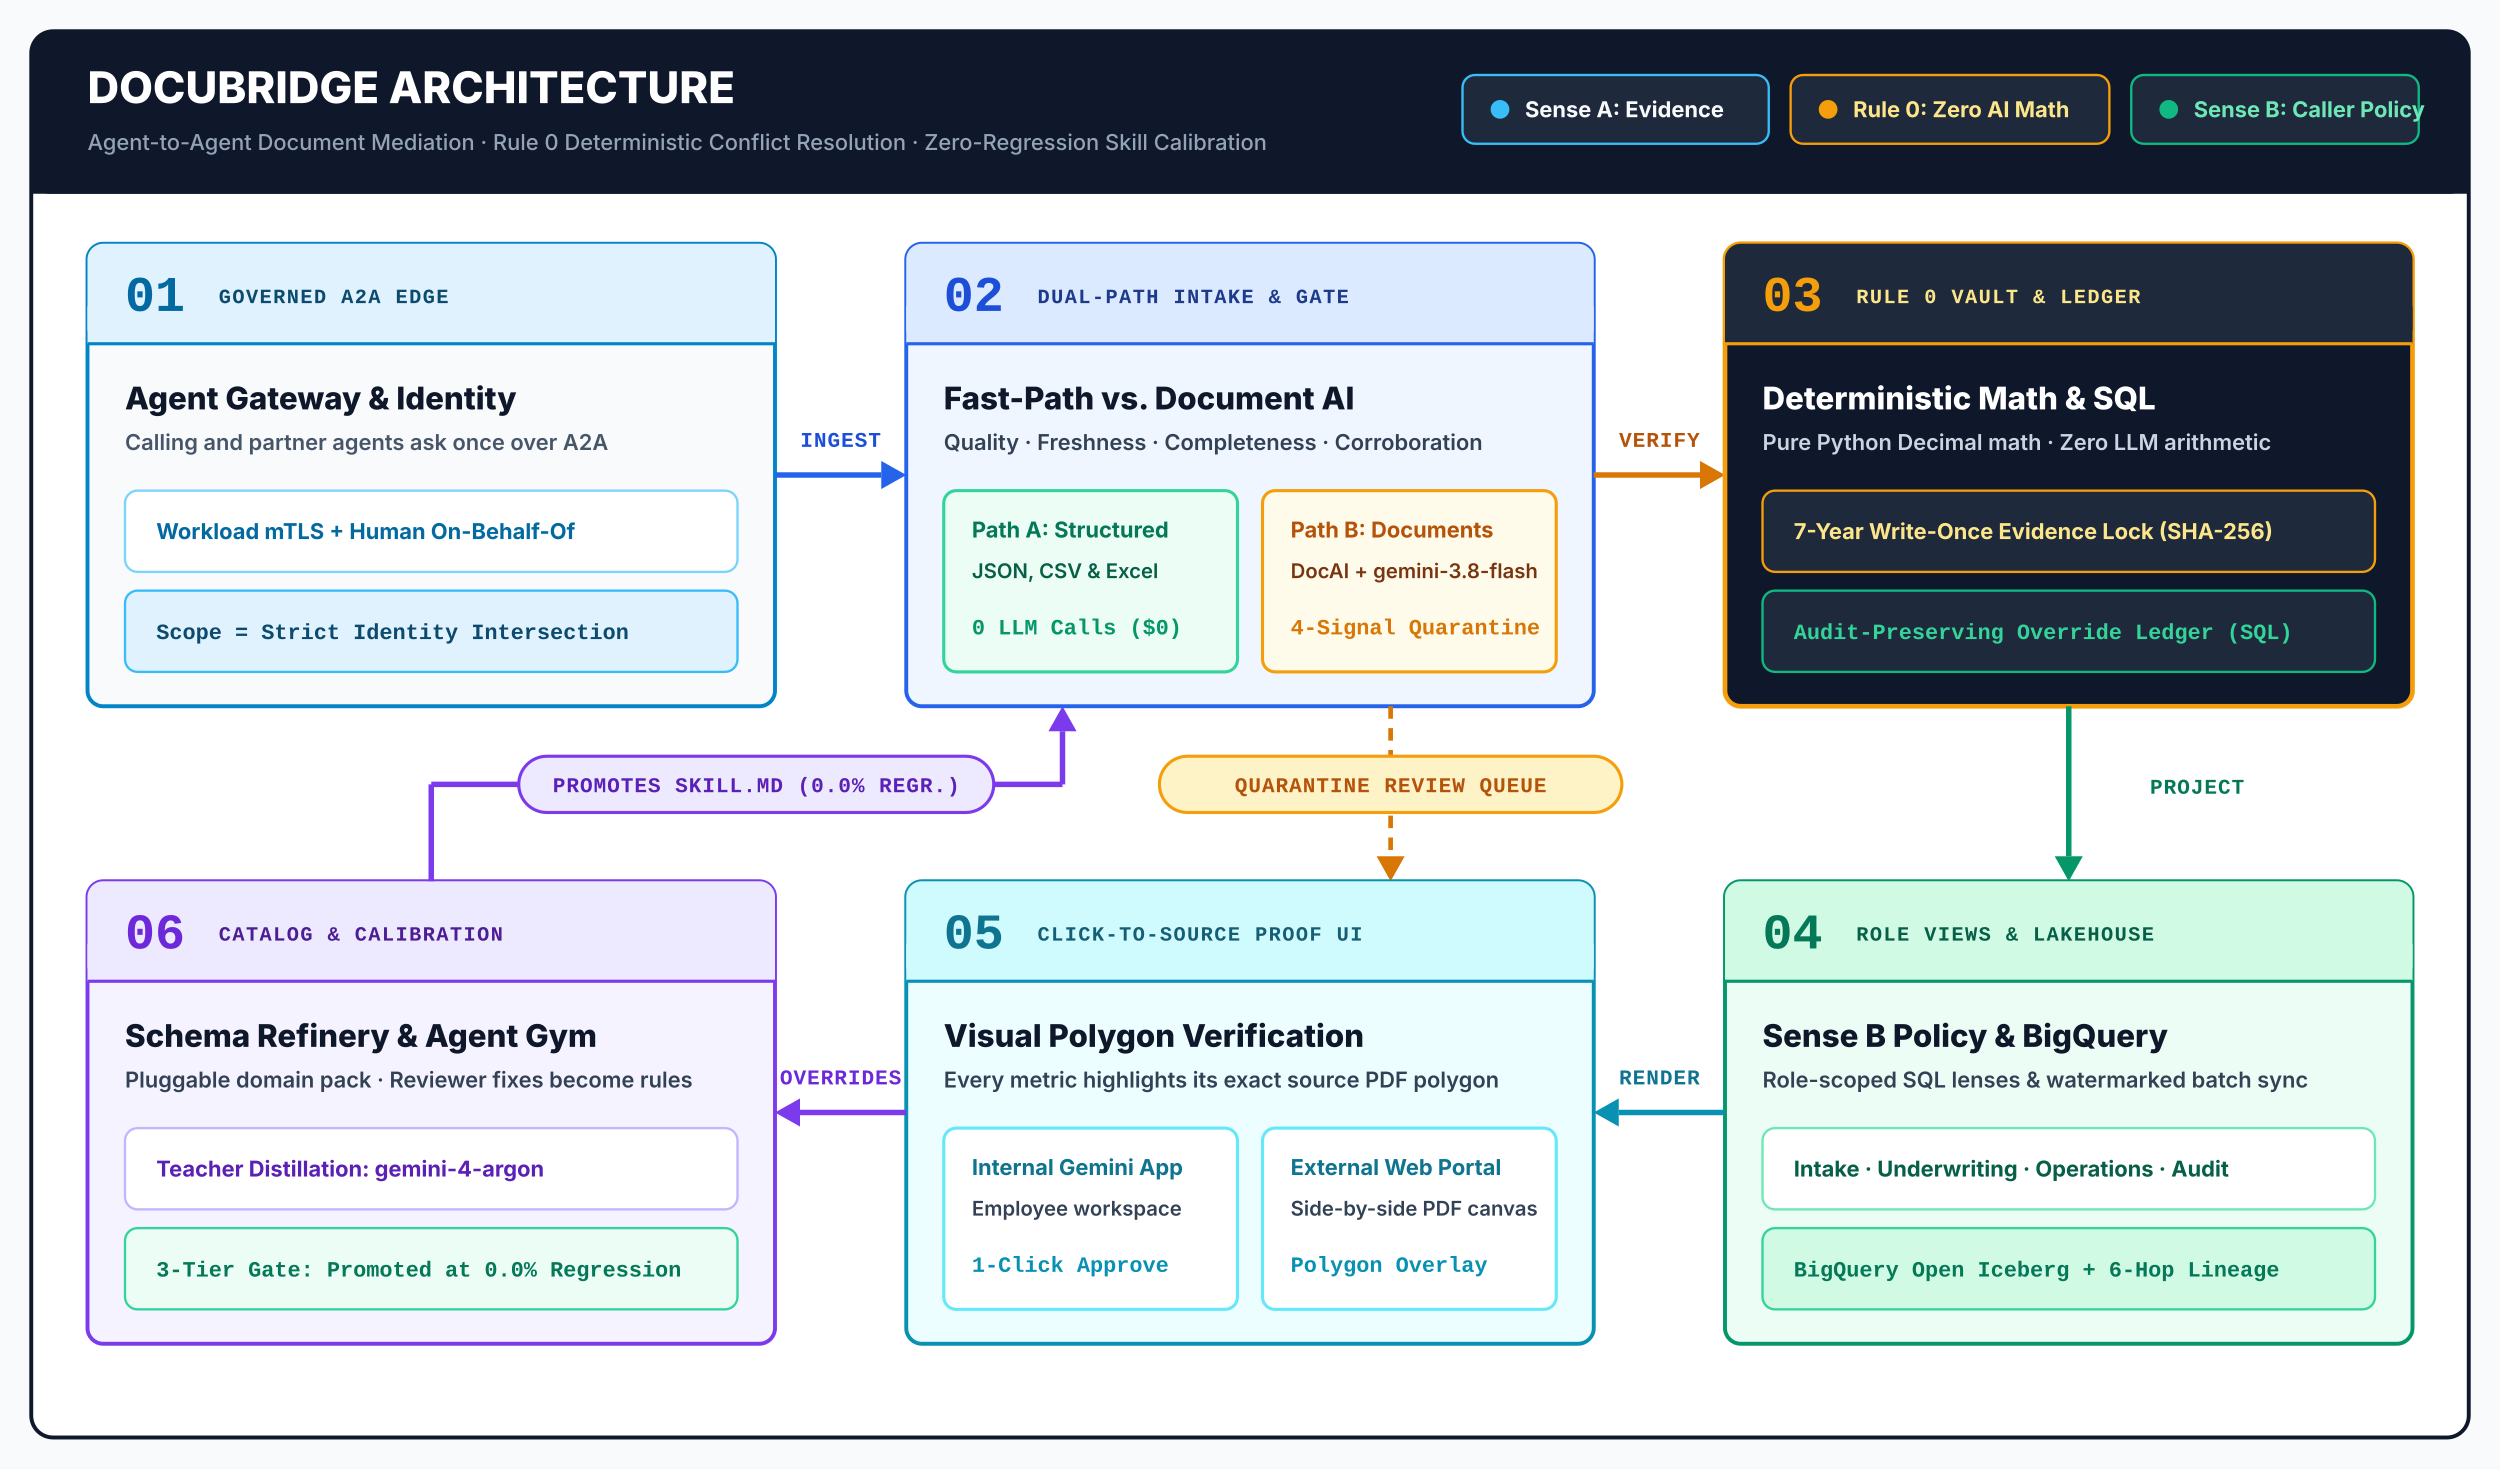
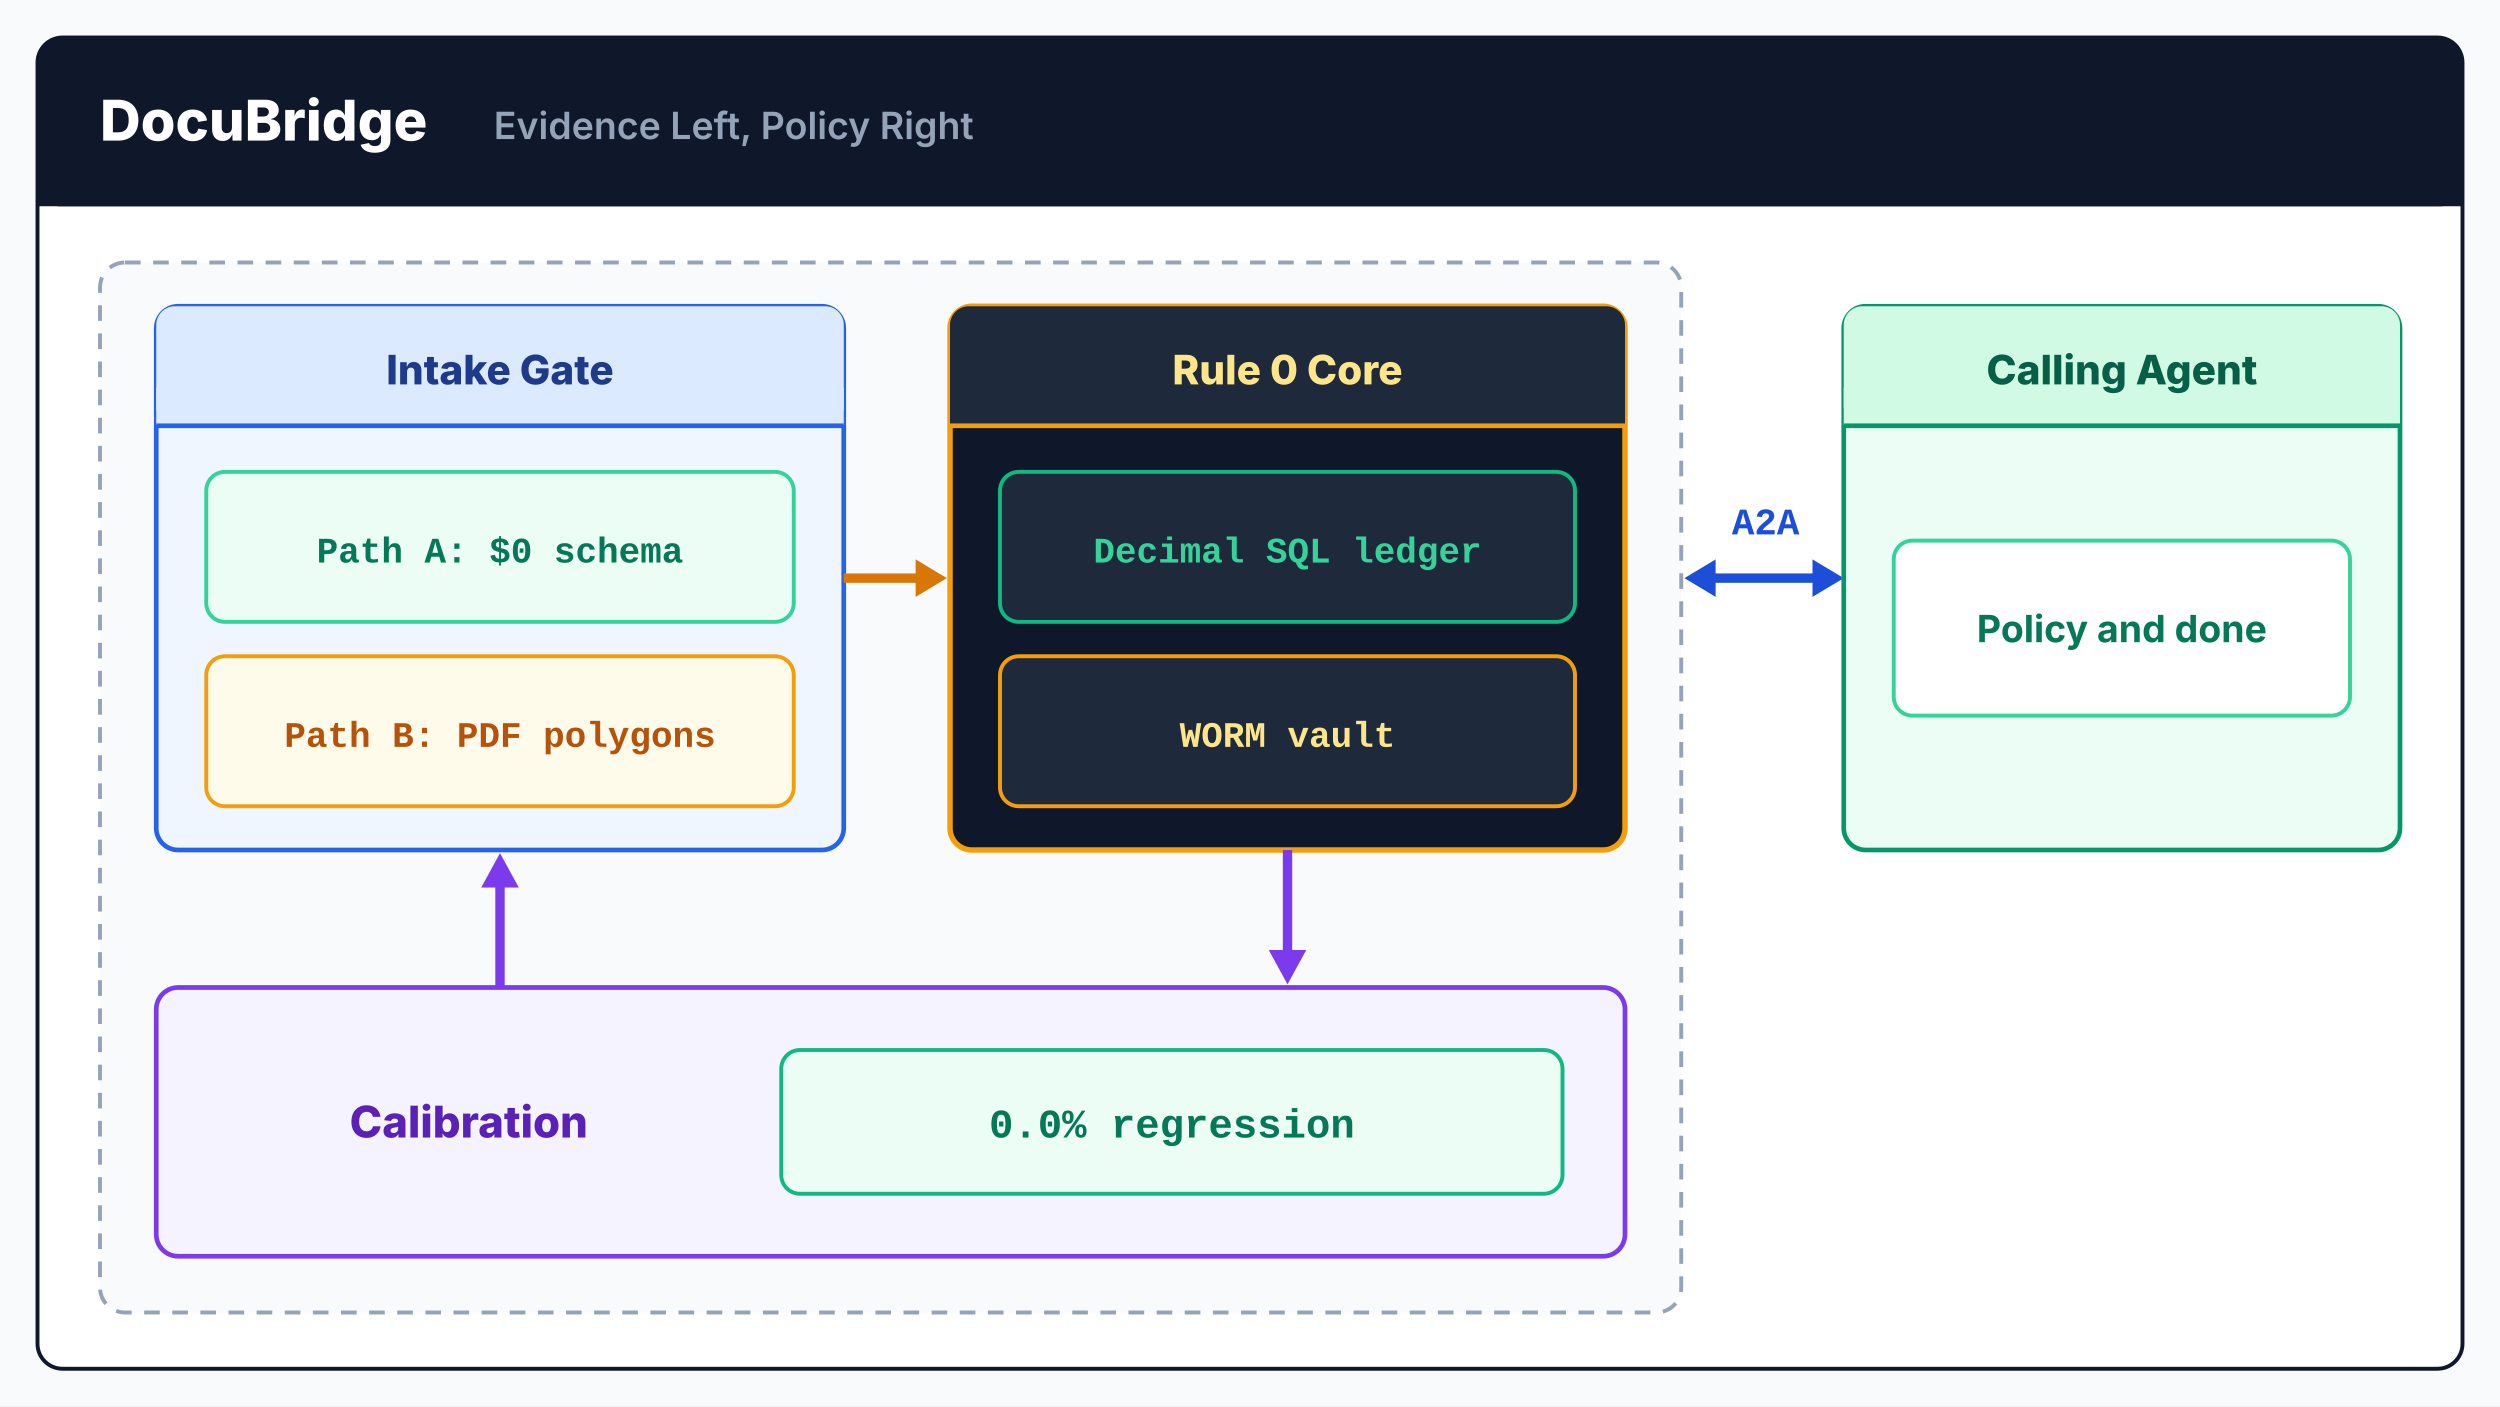
- <svg xmlns="http://www.w3.org/2000/svg" viewBox="0 0 1600 940" width="100%" height="100%">
-   <rect x="0" y="0" width="1600" height="940" fill="#F8FAFC" />
-   <rect x="20" y="20" width="1560" height="900" rx="14" fill="#FFFFFF" stroke="#0F172A" stroke-width="2.5" />
-   <rect x="20" y="20" width="1560" height="104" rx="12" fill="#0F172A" />
-   <rect x="20" y="90" width="1560" height="34" fill="#0F172A" />
-   <text x="56" y="66" font-family="'Inter', -apple-system, BlinkMacSystemFont, 'Segoe UI', Roboto, sans-serif" font-size="28" font-weight="800" fill="#FFFFFF">DOCUBRIDGE ARCHITECTURE</text>
-   <text x="56" y="96" font-family="'Inter', -apple-system, BlinkMacSystemFont, 'Segoe UI', Roboto, sans-serif" font-size="14" font-weight="500" fill="#94A3B8">Agent-to-Agent Document Mediation · Rule 0 Deterministic Conflict Resolution · Zero-Regression Skill Calibration</text>
-   <rect x="936" y="48" width="196" height="44" rx="8" fill="#1E293B" stroke="#38BDF8" stroke-width="1.5" />
-   <circle cx="960" cy="70" r="6" fill="#38BDF8" />
-   <text x="976" y="75" font-family="'Inter', -apple-system, BlinkMacSystemFont, 'Segoe UI', Roboto, sans-serif" font-size="14" font-weight="700" fill="#F8FAFC">Sense A: Evidence</text>
-   <rect x="1146" y="48" width="204" height="44" rx="8" fill="#1E293B" stroke="#F59E0B" stroke-width="1.5" />
-   <circle cx="1170" cy="70" r="6" fill="#F59E0B" />
-   <text x="1186" y="75" font-family="'Inter', -apple-system, BlinkMacSystemFont, 'Segoe UI', Roboto, sans-serif" font-size="14" font-weight="700" fill="#FDE68A">Rule 0: Zero AI Math</text>
-   <rect x="1364" y="48" width="184" height="44" rx="8" fill="#1E293B" stroke="#10B981" stroke-width="1.5" />
-   <circle cx="1388" cy="70" r="6" fill="#10B981" />
-   <text x="1404" y="75" font-family="'Inter', -apple-system, BlinkMacSystemFont, 'Segoe UI', Roboto, sans-serif" font-size="14" font-weight="700" fill="#6EE7B7">Sense B: Caller Policy</text>
-   <rect x="56" y="156" width="440" height="296" rx="10" fill="#F8FAFC" stroke="#0284C7" stroke-width="2.5" />
-   <rect x="56" y="156" width="440" height="64" rx="10" fill="#E0F2FE" />
-   <rect x="56" y="196" width="440" height="24" fill="#E0F2FE" />
-   <line x1="56" y1="220" x2="496" y2="220" stroke="#0284C7" stroke-width="2" />
-   <text x="80" y="199" font-family="'JetBrains Mono', 'Fira Code', 'Courier New', monospace" font-size="32" font-weight="800" fill="#0369A1">01</text>
-   <text x="140" y="194" font-family="'JetBrains Mono', 'Fira Code', 'Courier New', monospace" font-size="13" font-weight="800" letter-spacing="0.9" fill="#0C4A6E">GOVERNED A2A EDGE</text>
-   <text x="80" y="262" font-family="'Inter', -apple-system, BlinkMacSystemFont, 'Segoe UI', Roboto, sans-serif" font-size="20" font-weight="800" fill="#0F172A">Agent Gateway &amp; Identity</text>
-   <text x="80" y="288" font-family="'Inter', -apple-system, BlinkMacSystemFont, 'Segoe UI', Roboto, sans-serif" font-size="14" font-weight="600" fill="#475569">Calling and partner agents ask once over A2A</text>
-   <rect x="80" y="314" width="392" height="52" rx="8" fill="#FFFFFF" stroke="#7DD3FC" stroke-width="1.5" />
-   <text x="100" y="345" font-family="'Inter', -apple-system, BlinkMacSystemFont, 'Segoe UI', Roboto, sans-serif" font-size="14" font-weight="700" fill="#0369A1">Workload mTLS + Human On-Behalf-Of</text>
-   <rect x="80" y="378" width="392" height="52" rx="8" fill="#E0F2FE" stroke="#38BDF8" stroke-width="1.5" />
-   <text x="100" y="409" font-family="'JetBrains Mono', 'Fira Code', 'Courier New', monospace" font-size="14" font-weight="700" fill="#0C4A6E">Scope = Strict Identity Intersection</text>
-   <line x1="496" y1="304" x2="564" y2="304" stroke="#2563EB" stroke-width="3.5" />
-   <polygon points="564,295 580,304 564,313" fill="#2563EB" />
-   <text x="538" y="286" text-anchor="middle" font-family="'JetBrains Mono', 'Fira Code', 'Courier New', monospace" font-size="13.5" font-weight="800" letter-spacing="0.6" fill="#1D4ED8">INGEST</text>
-   <rect x="580" y="156" width="440" height="296" rx="10" fill="#EFF6FF" stroke="#2563EB" stroke-width="2.5" />
-   <rect x="580" y="156" width="440" height="64" rx="10" fill="#DBEAFE" />
-   <rect x="580" y="196" width="440" height="24" fill="#DBEAFE" />
-   <line x1="580" y1="220" x2="1020" y2="220" stroke="#2563EB" stroke-width="2" />
-   <text x="604" y="199" font-family="'JetBrains Mono', 'Fira Code', 'Courier New', monospace" font-size="32" font-weight="800" fill="#1D4ED8">02</text>
-   <text x="664" y="194" font-family="'JetBrains Mono', 'Fira Code', 'Courier New', monospace" font-size="13" font-weight="800" letter-spacing="0.9" fill="#1E3A8A">DUAL-PATH INTAKE &amp; GATE</text>
-   <text x="604" y="262" font-family="'Inter', -apple-system, BlinkMacSystemFont, 'Segoe UI', Roboto, sans-serif" font-size="20" font-weight="800" fill="#0F172A">Fast-Path vs. Document AI</text>
-   <text x="604" y="288" font-family="'Inter', -apple-system, BlinkMacSystemFont, 'Segoe UI', Roboto, sans-serif" font-size="14" font-weight="600" fill="#334155">Quality · Freshness · Completeness · Corroboration</text>
-   <rect x="604" y="314" width="188" height="116" rx="8" fill="#ECFDF5" stroke="#34D399" stroke-width="2" />
-   <text x="622" y="344" font-family="'Inter', -apple-system, BlinkMacSystemFont, 'Segoe UI', Roboto, sans-serif" font-size="14" font-weight="700" fill="#047857">Path A: Structured</text>
-   <text x="622" y="370" font-family="'Inter', -apple-system, BlinkMacSystemFont, 'Segoe UI', Roboto, sans-serif" font-size="13" font-weight="600" fill="#065F46">JSON, CSV &amp; Excel</text>
-   <text x="622" y="406" font-family="'JetBrains Mono', 'Fira Code', 'Courier New', monospace" font-size="14" font-weight="700" fill="#059669">0 LLM Calls ($0)</text>
-   <rect x="808" y="314" width="188" height="116" rx="8" fill="#FFFBEB" stroke="#F59E0B" stroke-width="2" />
-   <text x="826" y="344" font-family="'Inter', -apple-system, BlinkMacSystemFont, 'Segoe UI', Roboto, sans-serif" font-size="14" font-weight="700" fill="#B45309">Path B: Documents</text>
-   <text x="826" y="370" font-family="'Inter', -apple-system, BlinkMacSystemFont, 'Segoe UI', Roboto, sans-serif" font-size="13" font-weight="600" fill="#78350F">DocAI + gemini-3.8-flash</text>
-   <text x="826" y="406" font-family="'JetBrains Mono', 'Fira Code', 'Courier New', monospace" font-size="14" font-weight="700" fill="#D97706">4-Signal Quarantine</text>
-   <line x1="1020" y1="304" x2="1088" y2="304" stroke="#D97706" stroke-width="3.5" />
-   <polygon points="1088,295 1104,304 1088,313" fill="#D97706" />
-   <text x="1062" y="286" text-anchor="middle" font-family="'JetBrains Mono', 'Fira Code', 'Courier New', monospace" font-size="13.5" font-weight="800" letter-spacing="0.6" fill="#B45309">VERIFY</text>
-   <rect x="1104" y="156" width="440" height="296" rx="10" fill="#0F172A" stroke="#F59E0B" stroke-width="3" />
-   <rect x="1104" y="156" width="440" height="64" rx="10" fill="#1E293B" />
-   <rect x="1104" y="196" width="440" height="24" fill="#1E293B" />
-   <line x1="1104" y1="220" x2="1544" y2="220" stroke="#F59E0B" stroke-width="2" />
-   <text x="1128" y="199" font-family="'JetBrains Mono', 'Fira Code', 'Courier New', monospace" font-size="32" font-weight="800" fill="#F59E0B">03</text>
-   <text x="1188" y="194" font-family="'JetBrains Mono', 'Fira Code', 'Courier New', monospace" font-size="13" font-weight="800" letter-spacing="0.9" fill="#FDE68A">RULE 0 VAULT &amp; LEDGER</text>
-   <text x="1128" y="262" font-family="'Inter', -apple-system, BlinkMacSystemFont, 'Segoe UI', Roboto, sans-serif" font-size="20" font-weight="800" fill="#FFFFFF">Deterministic Math &amp; SQL</text>
-   <text x="1128" y="288" font-family="'Inter', -apple-system, BlinkMacSystemFont, 'Segoe UI', Roboto, sans-serif" font-size="14" font-weight="600" fill="#CBD5E1">Pure Python Decimal math · Zero LLM arithmetic</text>
-   <rect x="1128" y="314" width="392" height="52" rx="8" fill="#1E293B" stroke="#F59E0B" stroke-width="1.5" />
-   <text x="1148" y="345" font-family="'Inter', -apple-system, BlinkMacSystemFont, 'Segoe UI', Roboto, sans-serif" font-size="14" font-weight="700" fill="#FDE68A">7-Year Write-Once Evidence Lock (SHA-256)</text>
-   <rect x="1128" y="378" width="392" height="52" rx="8" fill="#1E293B" stroke="#10B981" stroke-width="1.5" />
-   <text x="1148" y="409" font-family="'JetBrains Mono', 'Fira Code', 'Courier New', monospace" font-size="14" font-weight="700" fill="#34D399">Audit-Preserving Override Ledger (SQL)</text>
-   <line x1="1324" y1="452" x2="1324" y2="548" stroke="#059669" stroke-width="3.5" />
-   <polygon points="1315,548 1324,564 1333,548" fill="#059669" />
-   <text x="1376" y="508" font-family="'JetBrains Mono', 'Fira Code', 'Courier New', monospace" font-size="13.5" font-weight="800" letter-spacing="0.6" fill="#047857">PROJECT</text>
-   <line x1="890" y1="452" x2="890" y2="548" stroke="#D97706" stroke-width="3" stroke-dasharray="8,6" />
-   <polygon points="881,548 890,564 899,548" fill="#D97706" />
-   <rect x="742" y="484" width="296" height="36" rx="18" fill="#FEF3C7" stroke="#F59E0B" stroke-width="2" />
-   <text x="890" y="507" text-anchor="middle" font-family="'JetBrains Mono', 'Fira Code', 'Courier New', monospace" font-size="13.5" font-weight="800" letter-spacing="0.6" fill="#B45309">QUARANTINE REVIEW QUEUE</text>
-   <rect x="1104" y="564" width="440" height="296" rx="10" fill="#ECFDF5" stroke="#059669" stroke-width="2.5" />
-   <rect x="1104" y="564" width="440" height="64" rx="10" fill="#D1FAE5" />
-   <rect x="1104" y="604" width="440" height="24" fill="#D1FAE5" />
-   <line x1="1104" y1="628" x2="1544" y2="628" stroke="#059669" stroke-width="2" />
-   <text x="1128" y="607" font-family="'JetBrains Mono', 'Fira Code', 'Courier New', monospace" font-size="32" font-weight="800" fill="#047857">04</text>
-   <text x="1188" y="602" font-family="'JetBrains Mono', 'Fira Code', 'Courier New', monospace" font-size="13" font-weight="800" letter-spacing="0.9" fill="#065F46">ROLE VIEWS &amp; LAKEHOUSE</text>
-   <text x="1128" y="670" font-family="'Inter', -apple-system, BlinkMacSystemFont, 'Segoe UI', Roboto, sans-serif" font-size="20" font-weight="800" fill="#0F172A">Sense B Policy &amp; BigQuery</text>
-   <text x="1128" y="696" font-family="'Inter', -apple-system, BlinkMacSystemFont, 'Segoe UI', Roboto, sans-serif" font-size="14" font-weight="600" fill="#334155">Role-scoped SQL lenses &amp; watermarked batch sync</text>
-   <rect x="1128" y="722" width="392" height="52" rx="8" fill="#FFFFFF" stroke="#6EE7B7" stroke-width="1.5" />
-   <text x="1148" y="753" font-family="'Inter', -apple-system, BlinkMacSystemFont, 'Segoe UI', Roboto, sans-serif" font-size="14" font-weight="700" fill="#065F46">Intake · Underwriting · Operations · Audit</text>
-   <rect x="1128" y="786" width="392" height="52" rx="8" fill="#D1FAE5" stroke="#34D399" stroke-width="1.5" />
-   <text x="1148" y="817" font-family="'JetBrains Mono', 'Fira Code', 'Courier New', monospace" font-size="14" font-weight="700" fill="#047857">BigQuery Open Iceberg + 6-Hop Lineage</text>
-   <line x1="1104" y1="712" x2="1036" y2="712" stroke="#0891B2" stroke-width="3.5" />
-   <polygon points="1036,703 1020,712 1036,721" fill="#0891B2" />
-   <text x="1062" y="694" text-anchor="middle" font-family="'JetBrains Mono', 'Fira Code', 'Courier New', monospace" font-size="13.5" font-weight="800" letter-spacing="0.6" fill="#0E7490">RENDER</text>
-   <rect x="580" y="564" width="440" height="296" rx="10" fill="#ECFEFF" stroke="#0891B2" stroke-width="2.5" />
-   <rect x="580" y="564" width="440" height="64" rx="10" fill="#CFFAFE" />
-   <rect x="580" y="604" width="440" height="24" fill="#CFFAFE" />
-   <line x1="580" y1="628" x2="1020" y2="628" stroke="#0891B2" stroke-width="2" />
-   <text x="604" y="607" font-family="'JetBrains Mono', 'Fira Code', 'Courier New', monospace" font-size="32" font-weight="800" fill="#0E7490">05</text>
-   <text x="664" y="602" font-family="'JetBrains Mono', 'Fira Code', 'Courier New', monospace" font-size="13" font-weight="800" letter-spacing="0.9" fill="#155E75">CLICK-TO-SOURCE PROOF UI</text>
-   <text x="604" y="670" font-family="'Inter', -apple-system, BlinkMacSystemFont, 'Segoe UI', Roboto, sans-serif" font-size="20" font-weight="800" fill="#0F172A">Visual Polygon Verification</text>
-   <text x="604" y="696" font-family="'Inter', -apple-system, BlinkMacSystemFont, 'Segoe UI', Roboto, sans-serif" font-size="14" font-weight="600" fill="#334155">Every metric highlights its exact source PDF polygon</text>
-   <rect x="604" y="722" width="188" height="116" rx="8" fill="#FFFFFF" stroke="#67E8F9" stroke-width="2" />
-   <text x="622" y="752" font-family="'Inter', -apple-system, BlinkMacSystemFont, 'Segoe UI', Roboto, sans-serif" font-size="14" font-weight="700" fill="#0E7490">Internal Gemini App</text>
-   <text x="622" y="778" font-family="'Inter', -apple-system, BlinkMacSystemFont, 'Segoe UI', Roboto, sans-serif" font-size="13" font-weight="600" fill="#334155">Employee workspace</text>
-   <text x="622" y="814" font-family="'JetBrains Mono', 'Fira Code', 'Courier New', monospace" font-size="14" font-weight="700" fill="#0891B2">1-Click Approve</text>
-   <rect x="808" y="722" width="188" height="116" rx="8" fill="#FFFFFF" stroke="#67E8F9" stroke-width="2" />
-   <text x="826" y="752" font-family="'Inter', -apple-system, BlinkMacSystemFont, 'Segoe UI', Roboto, sans-serif" font-size="14" font-weight="700" fill="#0E7490">External Web Portal</text>
-   <text x="826" y="778" font-family="'Inter', -apple-system, BlinkMacSystemFont, 'Segoe UI', Roboto, sans-serif" font-size="13" font-weight="600" fill="#334155">Side-by-side PDF canvas</text>
-   <text x="826" y="814" font-family="'JetBrains Mono', 'Fira Code', 'Courier New', monospace" font-size="14" font-weight="700" fill="#0891B2">Polygon Overlay</text>
-   <line x1="580" y1="712" x2="512" y2="712" stroke="#7C3AED" stroke-width="3.5" />
-   <polygon points="512,703 496,712 512,721" fill="#7C3AED" />
-   <text x="538" y="694" text-anchor="middle" font-family="'JetBrains Mono', 'Fira Code', 'Courier New', monospace" font-size="13.5" font-weight="800" letter-spacing="0.6" fill="#6D28D9">OVERRIDES</text>
-   <rect x="56" y="564" width="440" height="296" rx="10" fill="#F5F3FF" stroke="#7C3AED" stroke-width="2.5" />
-   <rect x="56" y="564" width="440" height="64" rx="10" fill="#EDE9FE" />
-   <rect x="56" y="604" width="440" height="24" fill="#EDE9FE" />
-   <line x1="56" y1="628" x2="496" y2="628" stroke="#7C3AED" stroke-width="2" />
-   <text x="80" y="607" font-family="'JetBrains Mono', 'Fira Code', 'Courier New', monospace" font-size="32" font-weight="800" fill="#6D28D9">06</text>
-   <text x="140" y="602" font-family="'JetBrains Mono', 'Fira Code', 'Courier New', monospace" font-size="13" font-weight="800" letter-spacing="0.9" fill="#4C1D95">CATALOG &amp; CALIBRATION</text>
-   <text x="80" y="670" font-family="'Inter', -apple-system, BlinkMacSystemFont, 'Segoe UI', Roboto, sans-serif" font-size="20" font-weight="800" fill="#0F172A">Schema Refinery &amp; Agent Gym</text>
-   <text x="80" y="696" font-family="'Inter', -apple-system, BlinkMacSystemFont, 'Segoe UI', Roboto, sans-serif" font-size="14" font-weight="600" fill="#334155">Pluggable domain pack · Reviewer fixes become rules</text>
-   <rect x="80" y="722" width="392" height="52" rx="8" fill="#FFFFFF" stroke="#C4B5FD" stroke-width="1.5" />
-   <text x="100" y="753" font-family="'Inter', -apple-system, BlinkMacSystemFont, 'Segoe UI', Roboto, sans-serif" font-size="14" font-weight="700" fill="#5B21B6">Teacher Distillation: gemini-4-argon</text>
-   <rect x="80" y="786" width="392" height="52" rx="8" fill="#ECFDF5" stroke="#34D399" stroke-width="1.5" />
-   <text x="100" y="817" font-family="'JetBrains Mono', 'Fira Code', 'Courier New', monospace" font-size="14" font-weight="700" fill="#047857">3-Tier Gate: Promoted at 0.0% Regression</text>
-   <line x1="276" y1="564" x2="276" y2="502" stroke="#7C3AED" stroke-width="3.5" />
-   <line x1="276" y1="502" x2="680" y2="502" stroke="#7C3AED" stroke-width="3.5" />
-   <line x1="680" y1="502" x2="680" y2="468" stroke="#7C3AED" stroke-width="3.5" />
-   <polygon points="671,468 680,452 689,468" fill="#7C3AED" />
-   <rect x="332" y="484" width="304" height="36" rx="18" fill="#EDE9FE" stroke="#7C3AED" stroke-width="2" />
-   <text x="484" y="507" text-anchor="middle" font-family="'JetBrains Mono', 'Fira Code', 'Courier New', monospace" font-size="13.5" font-weight="800" letter-spacing="0.6" fill="#5B21B6">PROMOTES SKILL.MD (0.0% REGR.)</text>
+ <svg xmlns="http://www.w3.org/2000/svg" viewBox="0 0 1600 900" width="100%" height="100%">
+   <rect x="0" y="0" width="1600" height="900" fill="#F8FAFC" />
+   <rect x="24" y="24" width="1552" height="852" rx="16" fill="#FFFFFF" stroke="#0F172A" stroke-width="2.5" />
+   <rect x="24" y="24" width="1552" height="108" rx="14" fill="#0F172A" />
+   <rect x="24" y="100" width="1552" height="32" fill="#0F172A" />
+   <text x="64" y="90" font-family="'Inter', -apple-system, BlinkMacSystemFont, 'Segoe UI', Roboto, sans-serif" font-size="36" font-weight="800" fill="#FFFFFF">DocuBridge</text>
+   <text x="316" y="89" font-family="'Inter', -apple-system, BlinkMacSystemFont, 'Segoe UI', Roboto, sans-serif" font-size="24" font-weight="600" fill="#94A3B8">Evidence Left, Policy Right</text>
+   <rect x="64" y="168" width="1012" height="672" rx="16" fill="#F8FAFC" stroke="#94A3B8" stroke-width="2.5" stroke-dasharray="10,8" />
+   <rect x="100" y="196" width="440" height="348" rx="14" fill="#EFF6FF" stroke="#2563EB" stroke-width="3" />
+   <rect x="100" y="196" width="440" height="76" rx="12" fill="#DBEAFE" />
+   <rect x="100" y="248" width="440" height="24" fill="#DBEAFE" />
+   <rect x="100" y="271" width="440" height="3" fill="#2563EB" />
+   <text x="320" y="246" text-anchor="middle" font-family="'Inter', -apple-system, BlinkMacSystemFont, 'Segoe UI', Roboto, sans-serif" font-size="26" font-weight="800" fill="#1E3A8A">Intake Gate</text>
+   <rect x="132" y="302" width="376" height="96" rx="12" fill="#ECFDF5" stroke="#34D399" stroke-width="2.5" />
+   <text x="320" y="360" text-anchor="middle" font-family="'JetBrains Mono', 'Fira Code', 'Courier New', monospace" font-size="23" font-weight="700" fill="#047857">Path A: $0 schema</text>
+   <rect x="132" y="420" width="376" height="96" rx="12" fill="#FFFBEB" stroke="#F59E0B" stroke-width="2.5" />
+   <text x="320" y="478" text-anchor="middle" font-family="'JetBrains Mono', 'Fira Code', 'Courier New', monospace" font-size="23" font-weight="700" fill="#B45309">Path B: PDF polygons</text>
+   <rect x="540" y="367" width="48" height="6" fill="#D97706" />
+   <polygon points="586,358 606,370 586,382" fill="#D97706" />
+   <rect x="608" y="196" width="432" height="348" rx="14" fill="#0F172A" stroke="#F59E0B" stroke-width="3.5" />
+   <rect x="608" y="196" width="432" height="76" rx="12" fill="#1E293B" />
+   <rect x="608" y="248" width="432" height="24" fill="#1E293B" />
+   <rect x="608" y="271" width="432" height="3" fill="#F59E0B" />
+   <text x="824" y="246" text-anchor="middle" font-family="'Inter', -apple-system, BlinkMacSystemFont, 'Segoe UI', Roboto, sans-serif" font-size="26" font-weight="800" fill="#FDE68A">Rule 0 Core</text>
+   <rect x="640" y="302" width="368" height="96" rx="12" fill="#1E293B" stroke="#10B981" stroke-width="2.5" />
+   <text x="824" y="360" text-anchor="middle" font-family="'JetBrains Mono', 'Fira Code', 'Courier New', monospace" font-size="23" font-weight="700" fill="#34D399">Decimal SQL ledger</text>
+   <rect x="640" y="420" width="368" height="96" rx="12" fill="#1E293B" stroke="#F59E0B" stroke-width="2.5" />
+   <text x="824" y="478" text-anchor="middle" font-family="'JetBrains Mono', 'Fira Code', 'Courier New', monospace" font-size="23" font-weight="700" fill="#FDE68A">WORM vault</text>
+   <rect x="821" y="544" width="6" height="68" fill="#7C3AED" />
+   <polygon points="812,608 824,630 836,608" fill="#7C3AED" />
+   <rect x="317" y="564" width="6" height="68" fill="#7C3AED" />
+   <polygon points="308,568 320,546 332,568" fill="#7C3AED" />
+   <rect x="100" y="632" width="940" height="172" rx="14" fill="#F5F3FF" stroke="#7C3AED" stroke-width="3" />
+   <text x="300" y="728" text-anchor="middle" font-family="'Inter', -apple-system, BlinkMacSystemFont, 'Segoe UI', Roboto, sans-serif" font-size="28" font-weight="800" fill="#5B21B6">Calibration</text>
+   <rect x="500" y="672" width="500" height="92" rx="12" fill="#ECFDF5" stroke="#10B981" stroke-width="2.5" />
+   <text x="750" y="728" text-anchor="middle" font-family="'JetBrains Mono', 'Fira Code', 'Courier New', monospace" font-size="26" font-weight="800" fill="#047857">0.0% regression</text>
+   <rect x="1096" y="367" width="68" height="6" fill="#1D4ED8" />
+   <polygon points="1098,358 1078,370 1098,382" fill="#1D4ED8" />
+   <polygon points="1160,358 1180,370 1160,382" fill="#1D4ED8" />
+   <text x="1130" y="342" text-anchor="middle" font-family="'JetBrains Mono', 'Fira Code', 'Courier New', monospace" font-size="24" font-weight="800" fill="#1D4ED8">A2A</text>
+   <rect x="1180" y="196" width="356" height="348" rx="14" fill="#ECFDF5" stroke="#059669" stroke-width="3" />
+   <rect x="1180" y="196" width="356" height="76" rx="12" fill="#D1FAE5" />
+   <rect x="1180" y="248" width="356" height="24" fill="#D1FAE5" />
+   <rect x="1180" y="271" width="356" height="3" fill="#059669" />
+   <text x="1358" y="246" text-anchor="middle" font-family="'Inter', -apple-system, BlinkMacSystemFont, 'Segoe UI', Roboto, sans-serif" font-size="26" font-weight="800" fill="#065F46">Calling Agent</text>
+   <rect x="1212" y="346" width="292" height="112" rx="12" fill="#FFFFFF" stroke="#34D399" stroke-width="2.5" />
+   <text x="1358" y="411" text-anchor="middle" font-family="'Inter', -apple-system, BlinkMacSystemFont, 'Segoe UI', Roboto, sans-serif" font-size="24" font-weight="700" fill="#047857">Policy and done</text>
</svg>
